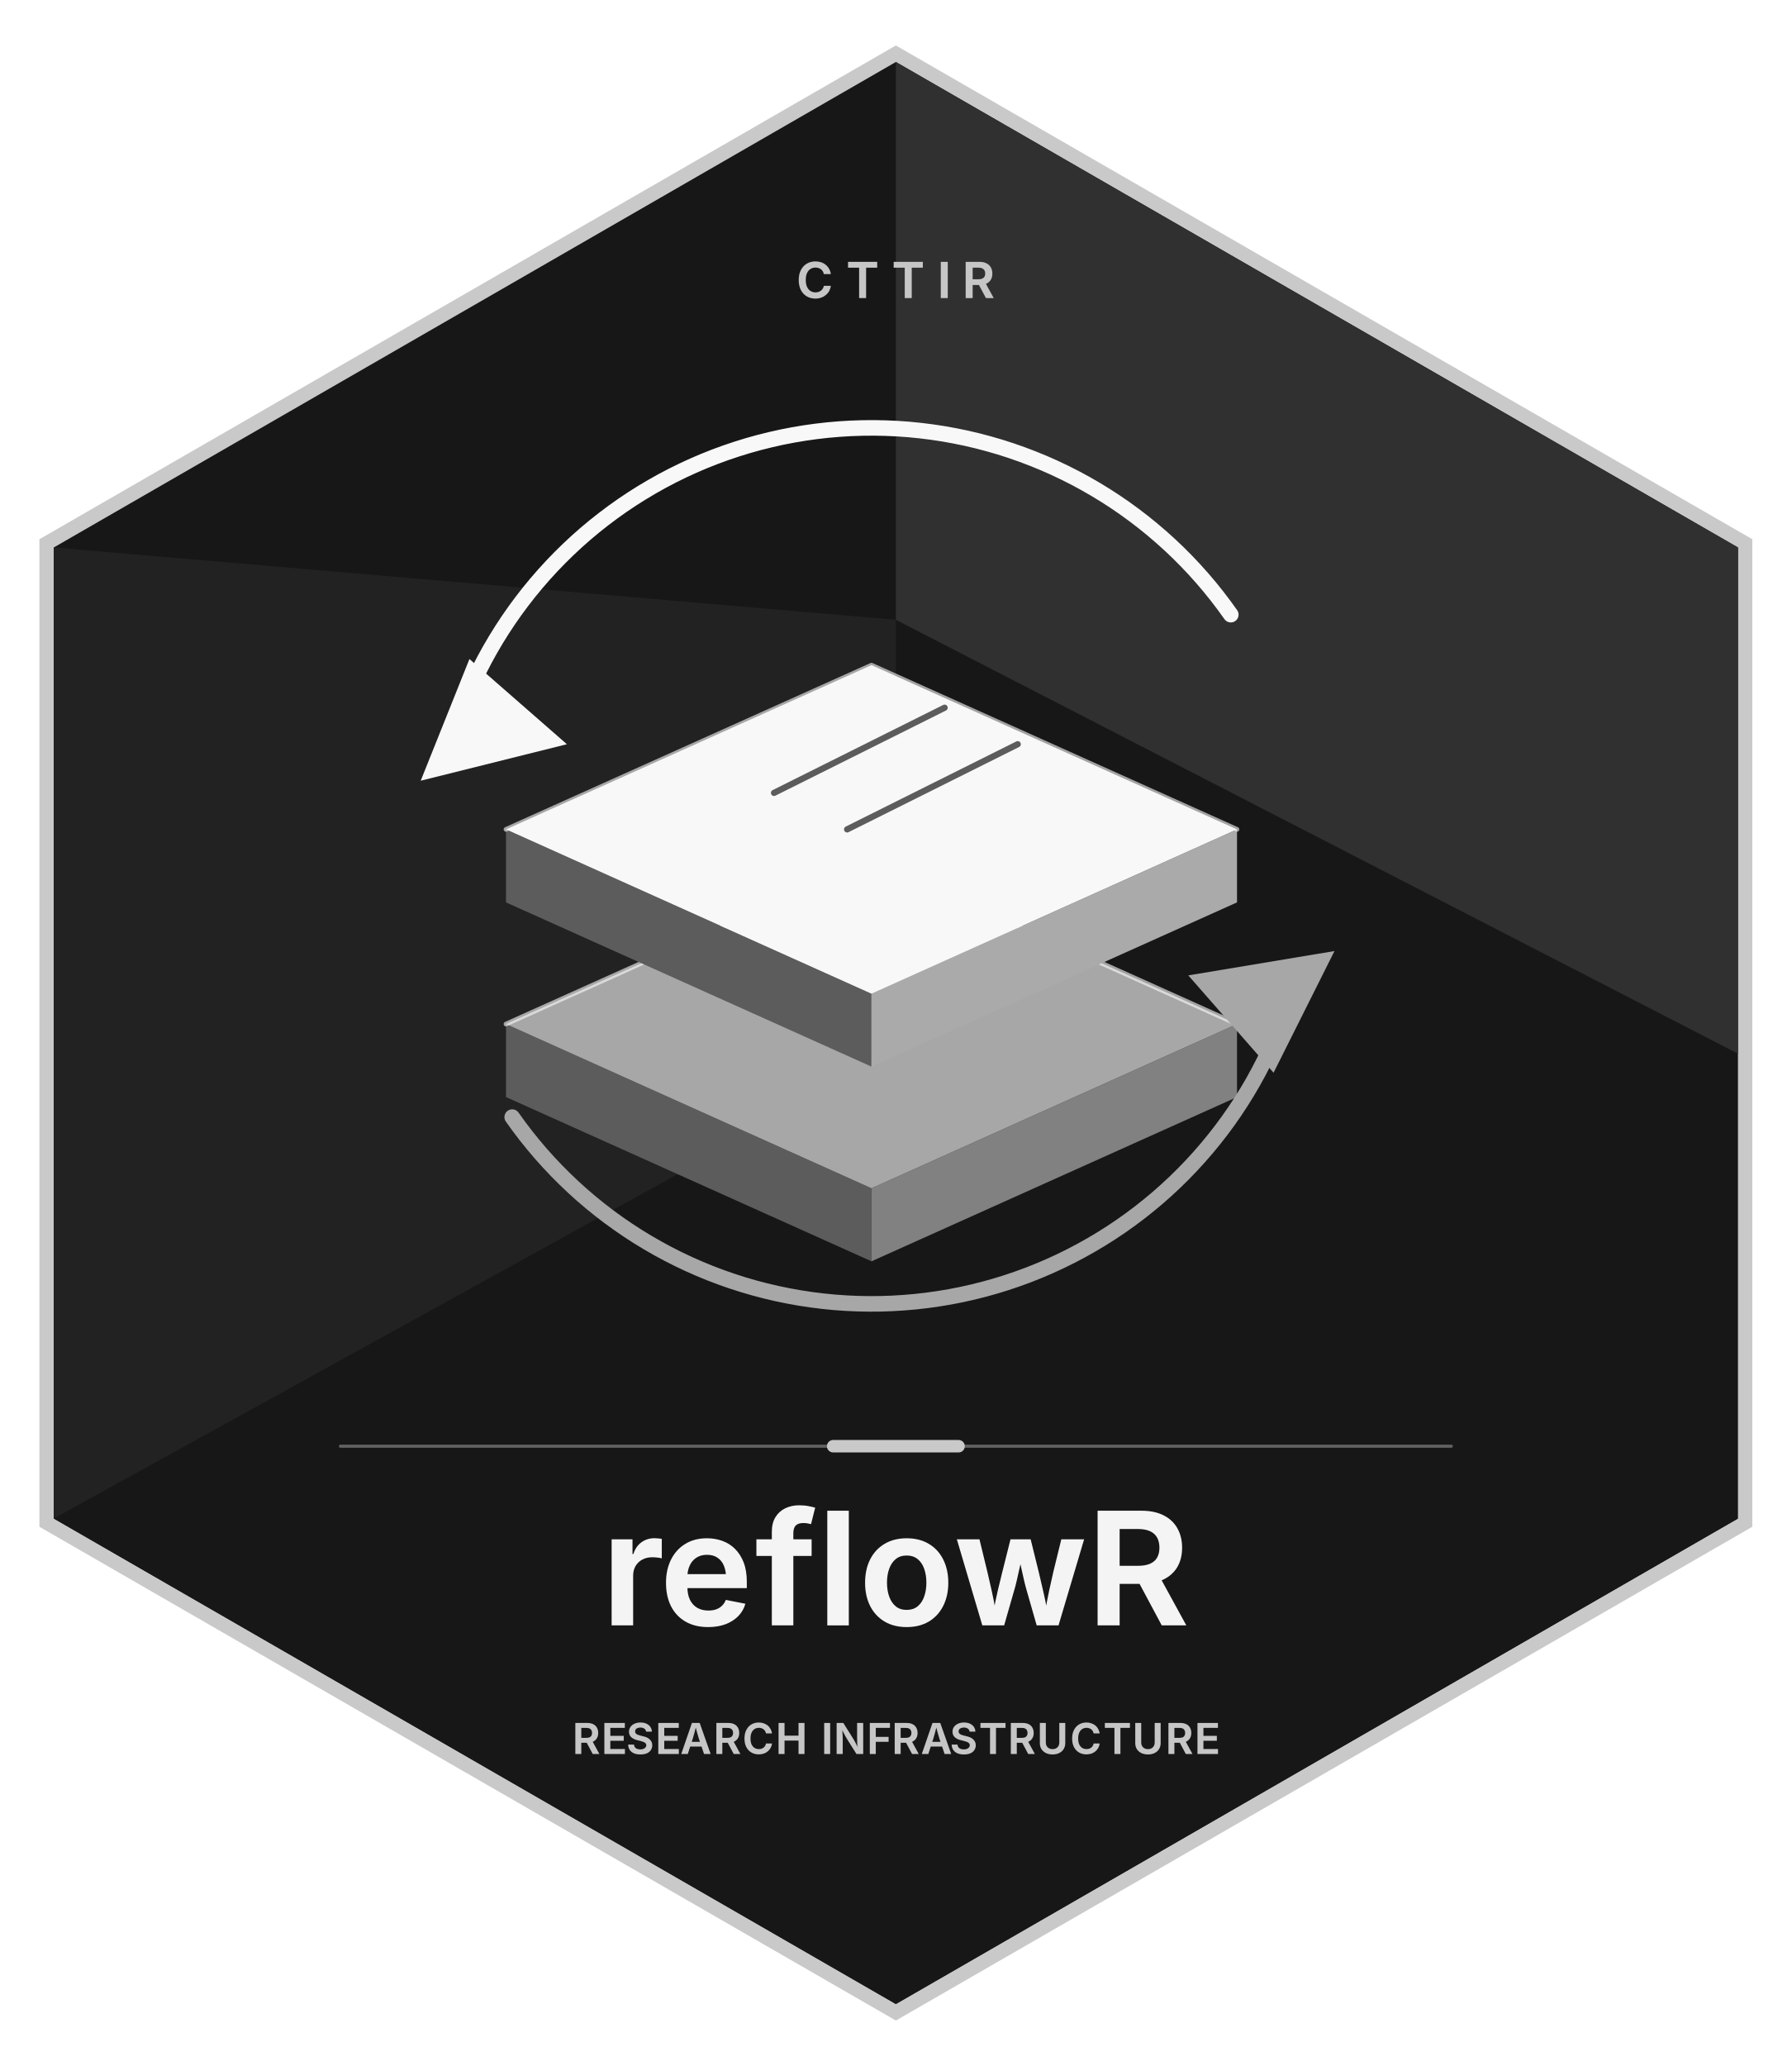
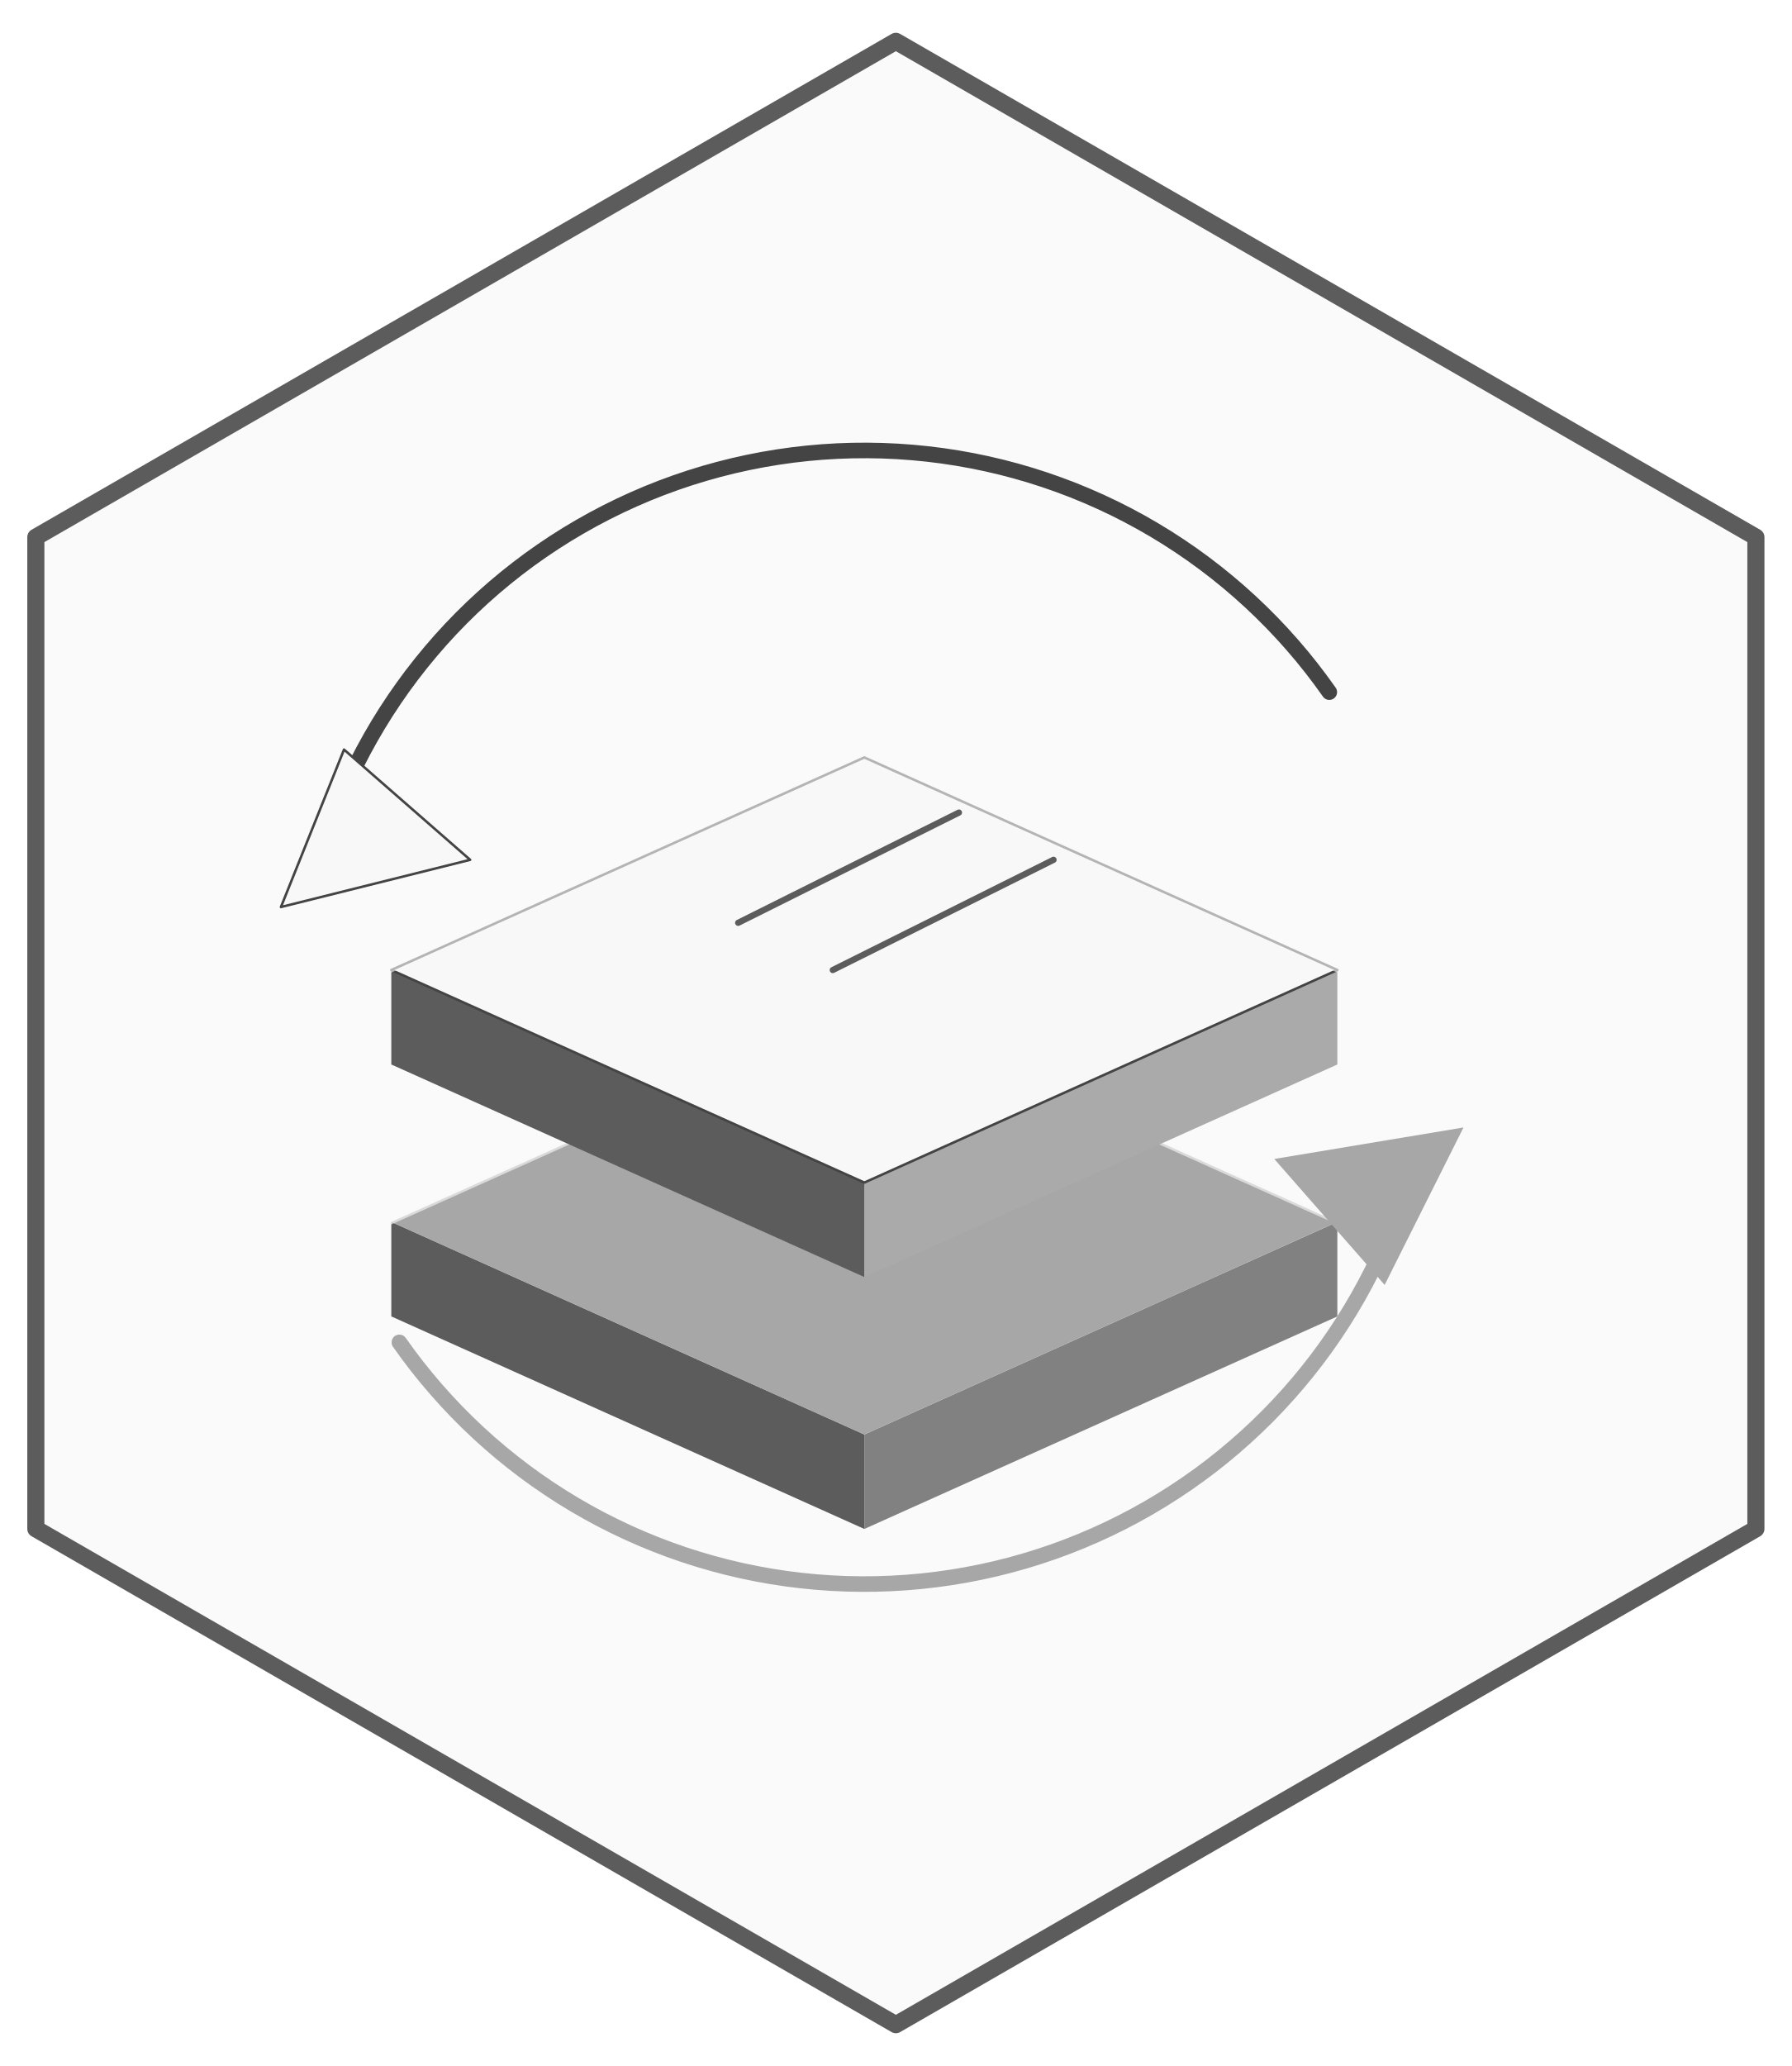
- <svg xmlns="http://www.w3.org/2000/svg" xmlns:xlink="http://www.w3.org/1999/xlink" width="432" height="498" viewBox="0 0 432 498">
-   <defs>
-     <g>
-       <g id="glyph-0-0">
-         <path d="M 4.594 0.125 C 3.832 0.125 3.145 -0.051 2.531 -0.406 C 1.926 -0.758 1.445 -1.27 1.094 -1.938 C 0.75 -2.613 0.578 -3.422 0.578 -4.359 C 0.578 -5.305 0.754 -6.113 1.109 -6.781 C 1.461 -7.445 1.941 -7.957 2.547 -8.312 C 3.148 -8.664 3.832 -8.844 4.594 -8.844 C 5.082 -8.844 5.535 -8.773 5.953 -8.641 C 6.379 -8.504 6.754 -8.301 7.078 -8.031 C 7.41 -7.77 7.68 -7.453 7.891 -7.078 C 8.109 -6.703 8.254 -6.27 8.328 -5.781 L 6.625 -5.781 C 6.582 -6.031 6.504 -6.25 6.391 -6.438 C 6.273 -6.633 6.129 -6.801 5.953 -6.938 C 5.773 -7.07 5.57 -7.176 5.344 -7.25 C 5.125 -7.32 4.891 -7.359 4.641 -7.359 C 4.172 -7.359 3.754 -7.238 3.391 -7 C 3.035 -6.77 2.758 -6.43 2.562 -5.984 C 2.375 -5.547 2.281 -5.004 2.281 -4.359 C 2.281 -3.711 2.379 -3.164 2.578 -2.719 C 2.773 -2.281 3.051 -1.945 3.406 -1.719 C 3.758 -1.488 4.164 -1.375 4.625 -1.375 C 4.883 -1.375 5.125 -1.41 5.344 -1.484 C 5.562 -1.555 5.758 -1.66 5.938 -1.797 C 6.113 -1.93 6.258 -2.094 6.375 -2.281 C 6.5 -2.477 6.586 -2.703 6.641 -2.953 L 8.328 -2.953 C 8.273 -2.535 8.148 -2.141 7.953 -1.766 C 7.766 -1.398 7.508 -1.078 7.188 -0.797 C 6.863 -0.516 6.484 -0.289 6.047 -0.125 C 5.617 0.039 5.133 0.125 4.594 0.125 Z M 4.594 0.125 " />
-       </g>
-       <g id="glyph-0-1">
- </g>
-       <g id="glyph-0-2">
-         <path d="M 0.469 -7.328 L 0.469 -8.734 L 7.5 -8.734 L 7.5 -7.328 L 4.828 -7.328 L 4.828 0 L 3.141 0 L 3.141 -7.328 Z M 0.469 -7.328 " />
-       </g>
-       <g id="glyph-0-3">
-         <path d="M 2.516 -8.734 L 2.516 0 L 0.828 0 L 0.828 -8.734 Z M 2.516 -8.734 " />
-       </g>
-       <g id="glyph-0-4">
-         <path d="M 0.828 0 L 0.828 -8.734 L 4.172 -8.734 C 4.836 -8.734 5.398 -8.613 5.859 -8.375 C 6.316 -8.145 6.664 -7.816 6.906 -7.391 C 7.145 -6.973 7.266 -6.477 7.266 -5.906 C 7.266 -5.344 7.145 -4.852 6.906 -4.438 C 6.664 -4.031 6.312 -3.711 5.844 -3.484 C 5.375 -3.266 4.805 -3.156 4.141 -3.156 L 1.812 -3.156 L 1.812 -4.531 L 3.891 -4.531 C 4.266 -4.531 4.57 -4.582 4.812 -4.688 C 5.062 -4.801 5.242 -4.957 5.359 -5.156 C 5.484 -5.363 5.547 -5.613 5.547 -5.906 C 5.547 -6.219 5.484 -6.477 5.359 -6.688 C 5.242 -6.895 5.062 -7.055 4.812 -7.172 C 4.57 -7.285 4.266 -7.344 3.891 -7.344 L 2.516 -7.344 L 2.516 0 Z M 5.719 0 L 3.594 -3.969 L 5.422 -3.969 L 7.594 0 Z M 5.719 0 " />
-       </g>
-       <g id="glyph-1-0">
-         <path d="M 2.469 0 L 2.469 -20.75 L 7.5 -20.75 L 7.5 -17.203 L 7.719 -17.203 C 8.102 -18.441 8.75 -19.383 9.656 -20.031 C 10.562 -20.688 11.602 -21.016 12.781 -21.016 C 13.07 -21.016 13.379 -21 13.703 -20.969 C 14.023 -20.945 14.312 -20.91 14.562 -20.859 L 14.562 -16.156 C 14.344 -16.227 14.004 -16.289 13.547 -16.344 C 13.086 -16.395 12.648 -16.422 12.234 -16.422 C 11.348 -16.422 10.555 -16.234 9.859 -15.859 C 9.172 -15.492 8.629 -14.973 8.234 -14.297 C 7.848 -13.629 7.656 -12.863 7.656 -12 L 7.656 0 Z M 2.469 0 " />
-       </g>
-       <g id="glyph-1-1">
-         <path d="M 11.75 0.406 C 9.645 0.406 7.832 -0.023 6.312 -0.891 C 4.789 -1.766 3.617 -3 2.797 -4.594 C 1.984 -6.195 1.578 -8.086 1.578 -10.266 C 1.578 -12.391 1.984 -14.258 2.797 -15.875 C 3.609 -17.488 4.75 -18.742 6.219 -19.641 C 7.695 -20.547 9.438 -21 11.438 -21 C 12.758 -21 14 -20.789 15.156 -20.375 C 16.312 -19.957 17.328 -19.316 18.203 -18.453 C 19.086 -17.586 19.785 -16.5 20.297 -15.188 C 20.805 -13.875 21.062 -12.312 21.062 -10.5 L 21.062 -8.984 L 3.859 -8.984 L 3.859 -12.359 L 18.5 -12.359 L 16.062 -11.406 C 16.062 -12.531 15.891 -13.516 15.547 -14.359 C 15.203 -15.203 14.688 -15.852 14 -16.312 C 13.32 -16.781 12.477 -17.016 11.469 -17.016 C 10.469 -17.016 9.609 -16.781 8.891 -16.312 C 8.18 -15.844 7.645 -15.203 7.281 -14.391 C 6.914 -13.586 6.734 -12.691 6.734 -11.703 L 6.734 -9.328 C 6.734 -8.078 6.941 -7.02 7.359 -6.156 C 7.785 -5.301 8.379 -4.656 9.141 -4.219 C 9.91 -3.789 10.801 -3.578 11.812 -3.578 C 12.488 -3.578 13.102 -3.672 13.656 -3.859 C 14.207 -4.055 14.68 -4.348 15.078 -4.734 C 15.473 -5.117 15.781 -5.586 16 -6.141 L 20.719 -5.219 C 20.406 -4.094 19.836 -3.102 19.016 -2.25 C 18.191 -1.406 17.164 -0.75 15.938 -0.281 C 14.719 0.176 13.32 0.406 11.75 0.406 Z M 11.75 0.406 " />
-       </g>
-       <g id="glyph-1-2">
-         <path d="M 13.688 -20.75 L 13.688 -16.734 L 0.375 -16.734 L 0.375 -20.75 Z M 4.094 0 L 4.094 -22.531 C 4.094 -23.957 4.383 -25.145 4.969 -26.094 C 5.551 -27.039 6.344 -27.754 7.344 -28.234 C 8.344 -28.711 9.457 -28.953 10.688 -28.953 C 11.551 -28.953 12.328 -28.879 13.016 -28.734 C 13.703 -28.598 14.211 -28.477 14.547 -28.375 L 13.547 -24.406 C 13.328 -24.469 13.062 -24.523 12.75 -24.578 C 12.438 -24.641 12.086 -24.672 11.703 -24.672 C 10.828 -24.672 10.203 -24.461 9.828 -24.047 C 9.461 -23.629 9.281 -23.035 9.281 -22.266 L 9.281 0 Z M 4.094 0 " />
-       </g>
-       <g id="glyph-1-3">
-         <path d="M 7.656 -27.641 L 7.656 0 L 2.469 0 L 2.469 -27.641 Z M 7.656 -27.641 " />
-       </g>
-       <g id="glyph-1-4">
-         <path d="M 11.609 0.406 C 9.555 0.406 7.781 -0.035 6.281 -0.922 C 4.781 -1.816 3.617 -3.066 2.797 -4.672 C 1.984 -6.285 1.578 -8.156 1.578 -10.281 C 1.578 -12.414 1.984 -14.289 2.797 -15.906 C 3.617 -17.52 4.781 -18.77 6.281 -19.656 C 7.781 -20.551 9.555 -21 11.609 -21 C 13.672 -21 15.445 -20.551 16.938 -19.656 C 18.438 -18.77 19.594 -17.52 20.406 -15.906 C 21.227 -14.289 21.641 -12.414 21.641 -10.281 C 21.641 -8.156 21.227 -6.285 20.406 -4.672 C 19.594 -3.066 18.438 -1.816 16.938 -0.922 C 15.445 -0.035 13.672 0.406 11.609 0.406 Z M 11.609 -3.734 C 12.66 -3.734 13.539 -4.02 14.25 -4.594 C 14.957 -5.176 15.484 -5.961 15.828 -6.953 C 16.18 -7.941 16.359 -9.055 16.359 -10.297 C 16.359 -11.535 16.18 -12.648 15.828 -13.641 C 15.484 -14.629 14.957 -15.41 14.25 -15.984 C 13.539 -16.555 12.66 -16.844 11.609 -16.844 C 10.547 -16.844 9.664 -16.555 8.969 -15.984 C 8.27 -15.41 7.742 -14.629 7.391 -13.641 C 7.035 -12.66 6.859 -11.547 6.859 -10.297 C 6.859 -9.055 7.035 -7.941 7.391 -6.953 C 7.742 -5.961 8.27 -5.176 8.969 -4.594 C 9.664 -4.02 10.547 -3.734 11.609 -3.734 Z M 11.609 -3.734 " />
-       </g>
-       <g id="glyph-1-5">
-         <path d="M 6.844 0 L 0.703 -20.75 L 6.156 -20.75 L 8.078 -12.844 C 8.391 -11.488 8.727 -10.008 9.094 -8.406 C 9.469 -6.801 9.805 -5.02 10.109 -3.062 L 9.5 -3.062 C 9.82 -4.977 10.176 -6.738 10.562 -8.344 C 10.945 -9.957 11.312 -11.457 11.656 -12.844 L 13.641 -20.75 L 18.5 -20.75 L 20.453 -12.844 C 20.773 -11.469 21.125 -9.977 21.5 -8.375 C 21.883 -6.77 22.242 -5 22.578 -3.062 L 21.953 -3.062 C 22.273 -4.988 22.609 -6.754 22.953 -8.359 C 23.297 -9.961 23.629 -11.457 23.953 -12.844 L 25.891 -20.75 L 31.391 -20.75 L 25.219 0 L 19.953 0 L 17.594 -8.234 C 17.352 -9.055 17.117 -9.953 16.891 -10.922 C 16.66 -11.898 16.438 -12.895 16.219 -13.906 C 16.008 -14.926 15.789 -15.891 15.562 -16.797 L 16.516 -16.797 C 16.297 -15.891 16.07 -14.926 15.844 -13.906 C 15.625 -12.895 15.398 -11.895 15.172 -10.906 C 14.953 -9.926 14.719 -9.035 14.469 -8.234 L 12.109 0 Z M 6.844 0 " />
-       </g>
-       <g id="glyph-1-6">
-         <path d="M 2.641 0 L 2.641 -27.641 L 13.219 -27.641 C 15.312 -27.641 17.086 -27.27 18.547 -26.531 C 20.016 -25.789 21.125 -24.75 21.875 -23.406 C 22.633 -22.07 23.016 -20.508 23.016 -18.719 C 23.016 -16.926 22.629 -15.375 21.859 -14.062 C 21.086 -12.758 19.969 -11.754 18.5 -11.047 C 17.031 -10.348 15.227 -10 13.094 -10 L 5.75 -10 L 5.75 -14.359 L 12.328 -14.359 C 13.523 -14.359 14.508 -14.523 15.281 -14.859 C 16.051 -15.191 16.617 -15.68 16.984 -16.328 C 17.359 -16.984 17.547 -17.781 17.547 -18.719 C 17.547 -19.688 17.359 -20.504 16.984 -21.172 C 16.617 -21.836 16.051 -22.348 15.281 -22.703 C 14.508 -23.055 13.516 -23.234 12.297 -23.234 L 7.953 -23.234 L 7.953 0 Z M 18.109 0 L 11.391 -12.562 L 17.156 -12.562 L 24.031 0 Z M 18.109 0 " />
-       </g>
-       <g id="glyph-2-0">
-         <path d="M 0.719 0 L 0.719 -7.484 L 3.578 -7.484 C 4.148 -7.484 4.633 -7.383 5.031 -7.188 C 5.426 -6.988 5.723 -6.707 5.922 -6.344 C 6.129 -5.977 6.234 -5.555 6.234 -5.078 C 6.234 -4.586 6.129 -4.164 5.922 -3.812 C 5.711 -3.457 5.41 -3.18 5.016 -2.984 C 4.617 -2.797 4.129 -2.703 3.547 -2.703 L 1.562 -2.703 L 1.562 -3.891 L 3.344 -3.891 C 3.664 -3.891 3.93 -3.93 4.141 -4.016 C 4.348 -4.109 4.5 -4.242 4.594 -4.422 C 4.695 -4.598 4.75 -4.816 4.75 -5.078 C 4.75 -5.336 4.695 -5.555 4.594 -5.734 C 4.5 -5.922 4.348 -6.062 4.141 -6.156 C 3.93 -6.25 3.66 -6.297 3.328 -6.297 L 2.156 -6.297 L 2.156 0 Z M 4.906 0 L 3.094 -3.406 L 4.656 -3.406 L 6.516 0 Z M 4.906 0 " />
-       </g>
-       <g id="glyph-2-1">
-         <path d="M 0.719 0 L 0.719 -7.484 L 5.656 -7.484 L 5.656 -6.297 L 2.156 -6.297 L 2.156 -4.375 L 5.391 -4.375 L 5.391 -3.188 L 2.156 -3.188 L 2.156 -1.203 L 5.672 -1.203 L 5.672 0 Z M 0.719 0 " />
-       </g>
-       <g id="glyph-2-2">
-         <path d="M 3.406 0.109 C 2.812 0.109 2.297 0.02 1.859 -0.156 C 1.43 -0.344 1.094 -0.613 0.844 -0.969 C 0.602 -1.32 0.473 -1.754 0.453 -2.266 L 1.859 -2.266 C 1.879 -2.004 1.957 -1.785 2.094 -1.609 C 2.227 -1.441 2.406 -1.316 2.625 -1.234 C 2.852 -1.148 3.109 -1.109 3.391 -1.109 C 3.672 -1.109 3.914 -1.148 4.125 -1.234 C 4.344 -1.316 4.516 -1.438 4.641 -1.594 C 4.766 -1.75 4.828 -1.926 4.828 -2.125 C 4.828 -2.312 4.77 -2.461 4.656 -2.578 C 4.551 -2.703 4.398 -2.805 4.203 -2.891 C 4.004 -2.973 3.77 -3.051 3.5 -3.125 L 2.672 -3.328 C 2.035 -3.484 1.539 -3.727 1.188 -4.062 C 0.832 -4.395 0.656 -4.828 0.656 -5.359 C 0.656 -5.805 0.773 -6.195 1.016 -6.531 C 1.254 -6.863 1.582 -7.125 2 -7.312 C 2.426 -7.5 2.906 -7.594 3.438 -7.594 C 3.977 -7.594 4.453 -7.5 4.859 -7.312 C 5.266 -7.125 5.582 -6.863 5.812 -6.531 C 6.039 -6.195 6.16 -5.816 6.172 -5.391 L 4.781 -5.391 C 4.738 -5.703 4.598 -5.941 4.359 -6.109 C 4.117 -6.285 3.801 -6.375 3.406 -6.375 C 3.145 -6.375 2.914 -6.332 2.719 -6.25 C 2.52 -6.176 2.367 -6.066 2.266 -5.922 C 2.172 -5.785 2.125 -5.629 2.125 -5.453 C 2.125 -5.254 2.18 -5.086 2.297 -4.953 C 2.422 -4.828 2.578 -4.723 2.766 -4.641 C 2.953 -4.566 3.148 -4.504 3.359 -4.453 L 4.047 -4.281 C 4.336 -4.219 4.617 -4.129 4.891 -4.016 C 5.16 -3.898 5.395 -3.754 5.594 -3.578 C 5.801 -3.398 5.961 -3.191 6.078 -2.953 C 6.203 -2.711 6.266 -2.43 6.266 -2.109 C 6.266 -1.672 6.148 -1.281 5.922 -0.938 C 5.703 -0.602 5.379 -0.344 4.953 -0.156 C 4.523 0.02 4.008 0.109 3.406 0.109 Z M 3.406 0.109 " />
-       </g>
-       <g id="glyph-2-3">
-         <path d="M 0.25 0 L 2.828 -7.484 L 4.703 -7.484 L 7.344 0 L 5.75 0 L 4.484 -3.75 C 4.348 -4.188 4.207 -4.672 4.062 -5.203 C 3.914 -5.734 3.758 -6.32 3.594 -6.969 L 3.906 -6.969 C 3.738 -6.32 3.586 -5.727 3.453 -5.188 C 3.316 -4.656 3.18 -4.176 3.047 -3.75 L 1.828 0 Z M 1.812 -1.797 L 1.812 -2.938 L 5.781 -2.938 L 5.781 -1.797 Z M 1.812 -1.797 " />
-       </g>
-       <g id="glyph-2-4">
-         <path d="M 3.953 0.094 C 3.285 0.094 2.691 -0.055 2.172 -0.359 C 1.648 -0.66 1.238 -1.098 0.938 -1.672 C 0.645 -2.242 0.5 -2.93 0.5 -3.734 C 0.5 -4.547 0.648 -5.238 0.953 -5.812 C 1.254 -6.395 1.664 -6.836 2.188 -7.141 C 2.707 -7.441 3.297 -7.594 3.953 -7.594 C 4.367 -7.594 4.754 -7.531 5.109 -7.406 C 5.473 -7.289 5.797 -7.117 6.078 -6.891 C 6.359 -6.672 6.586 -6.395 6.766 -6.062 C 6.953 -5.738 7.078 -5.375 7.141 -4.969 L 5.688 -4.969 C 5.645 -5.176 5.57 -5.363 5.469 -5.531 C 5.375 -5.695 5.25 -5.836 5.094 -5.953 C 4.945 -6.066 4.773 -6.156 4.578 -6.219 C 4.391 -6.281 4.191 -6.312 3.984 -6.312 C 3.578 -6.312 3.219 -6.207 2.906 -6 C 2.602 -5.801 2.367 -5.508 2.203 -5.125 C 2.035 -4.75 1.953 -4.285 1.953 -3.734 C 1.953 -3.18 2.035 -2.711 2.203 -2.328 C 2.379 -1.953 2.617 -1.664 2.922 -1.469 C 3.223 -1.281 3.57 -1.188 3.969 -1.188 C 4.188 -1.188 4.391 -1.211 4.578 -1.266 C 4.766 -1.328 4.938 -1.414 5.094 -1.531 C 5.25 -1.645 5.375 -1.785 5.469 -1.953 C 5.57 -2.117 5.645 -2.312 5.688 -2.531 L 7.141 -2.531 C 7.098 -2.176 6.992 -1.836 6.828 -1.516 C 6.66 -1.203 6.438 -0.922 6.156 -0.672 C 5.883 -0.43 5.562 -0.242 5.188 -0.109 C 4.82 0.023 4.41 0.094 3.953 0.094 Z M 3.953 0.094 " />
-       </g>
-       <g id="glyph-2-5">
-         <path d="M 0.719 0 L 0.719 -7.484 L 2.156 -7.484 L 2.156 -4.422 L 5.531 -4.422 L 5.531 -7.484 L 6.969 -7.484 L 6.969 0 L 5.531 0 L 5.531 -3.234 L 2.156 -3.234 L 2.156 0 Z M 0.719 0 " />
-       </g>
-       <g id="glyph-2-6">
- </g>
-       <g id="glyph-2-7">
-         <path d="M 2.156 -7.484 L 2.156 0 L 0.719 0 L 0.719 -7.484 Z M 2.156 -7.484 " />
-       </g>
-       <g id="glyph-2-8">
-         <path d="M 0.719 0 L 0.719 -7.484 L 2.328 -7.484 L 4.812 -3.531 C 4.926 -3.352 5.039 -3.148 5.156 -2.922 C 5.281 -2.703 5.406 -2.457 5.531 -2.188 C 5.664 -1.914 5.797 -1.609 5.922 -1.266 L 5.781 -1.266 C 5.75 -1.547 5.723 -1.836 5.703 -2.141 C 5.691 -2.453 5.68 -2.742 5.672 -3.016 C 5.66 -3.297 5.656 -3.535 5.656 -3.734 L 5.656 -7.484 L 7.125 -7.484 L 7.125 0 L 5.5 0 L 3.25 -3.578 C 3.102 -3.828 2.961 -4.066 2.828 -4.297 C 2.691 -4.535 2.551 -4.801 2.406 -5.094 C 2.258 -5.395 2.082 -5.75 1.875 -6.156 L 2.062 -6.156 C 2.082 -5.789 2.102 -5.441 2.125 -5.109 C 2.145 -4.785 2.16 -4.488 2.172 -4.219 C 2.18 -3.957 2.188 -3.742 2.188 -3.578 L 2.188 0 Z M 0.719 0 " />
-       </g>
-       <g id="glyph-2-9">
-         <path d="M 0.719 0 L 0.719 -7.484 L 5.578 -7.484 L 5.578 -6.297 L 2.156 -6.297 L 2.156 -4.125 L 5.25 -4.125 L 5.25 -2.938 L 2.156 -2.938 L 2.156 0 Z M 0.719 0 " />
-       </g>
-       <g id="glyph-2-10">
-         <path d="M 0.391 -6.297 L 0.391 -7.484 L 6.438 -7.484 L 6.438 -6.297 L 4.141 -6.297 L 4.141 0 L 2.703 0 L 2.703 -6.297 Z M 0.391 -6.297 " />
-       </g>
-       <g id="glyph-2-11">
-         <path d="M 3.781 0.109 C 3.164 0.109 2.629 -0.004 2.172 -0.234 C 1.711 -0.461 1.352 -0.781 1.094 -1.188 C 0.844 -1.602 0.719 -2.078 0.719 -2.609 L 0.719 -7.484 L 2.156 -7.484 L 2.156 -2.734 C 2.156 -2.43 2.223 -2.16 2.359 -1.922 C 2.492 -1.691 2.68 -1.508 2.922 -1.375 C 3.16 -1.238 3.445 -1.172 3.781 -1.172 C 4.113 -1.172 4.398 -1.238 4.641 -1.375 C 4.879 -1.508 5.066 -1.691 5.203 -1.922 C 5.336 -2.16 5.406 -2.43 5.406 -2.734 L 5.406 -7.484 L 6.844 -7.484 L 6.844 -2.609 C 6.844 -2.078 6.711 -1.602 6.453 -1.188 C 6.203 -0.781 5.848 -0.461 5.391 -0.234 C 4.93 -0.004 4.395 0.109 3.781 0.109 Z M 3.781 0.109 " />
-       </g>
-     </g>
-   </defs>
-   <path fill-rule="nonzero" fill="rgb(100%, 100%, 100%)" fill-opacity="1" d="M 216 4.98 L 427.68 126.988 L 427.68 371.012 L 216 493.02 L 4.32 371.012 L 4.32 126.988 Z M 216 4.98 " />
-   <path fill-rule="nonzero" fill="rgb(78.824%, 78.824%, 78.824%)" fill-opacity="1" d="M 216 10.957 L 422.496 129.977 L 422.496 368.023 L 216 487.043 L 9.504 368.023 L 9.504 129.977 Z M 216 10.957 " />
-   <path fill-rule="nonzero" fill="rgb(9.02%, 9.02%, 9.02%)" fill-opacity="1" d="M 216 14.941 L 419.039 131.969 L 419.039 366.031 L 216 483.059 L 12.961 366.031 L 12.961 131.969 Z M 216 14.941 " />
-   <path fill-rule="nonzero" fill="rgb(18.824%, 18.824%, 18.824%)" fill-opacity="1" d="M 216 14.941 L 419.039 131.969 L 419.039 253.98 L 216 149.398 Z M 216 14.941 " />
-   <path fill-rule="nonzero" fill="rgb(13.333%, 13.333%, 13.333%)" fill-opacity="1" d="M 12.961 366.031 L 216 253.98 L 216 149.398 L 12.961 131.969 Z M 12.961 366.031 " />
-   <path fill-rule="nonzero" fill="rgb(9.02%, 9.02%, 9.02%)" fill-opacity="1" d="M 12.961 366.031 L 216 308.762 L 419.039 366.031 L 216 483.059 Z M 12.961 366.031 " />
-   <g fill="rgb(77.647%, 77.647%, 77.647%)" fill-opacity="1">
-     <use xlink:href="#glyph-0-0" x="192" y="71.852" />
-     <use xlink:href="#glyph-0-1" x="201" y="71.852" />
-     <use xlink:href="#glyph-0-2" x="204" y="71.852" />
-     <use xlink:href="#glyph-0-1" x="212" y="71.852" />
-     <use xlink:href="#glyph-0-2" x="215" y="71.852" />
-     <use xlink:href="#glyph-0-1" x="223" y="71.852" />
-     <use xlink:href="#glyph-0-3" x="226" y="71.852" />
-     <use xlink:href="#glyph-0-1" x="229" y="71.852" />
-     <use xlink:href="#glyph-0-4" x="232" y="71.852" />
-   </g>
-   <path fill="none" stroke-width="0.75" stroke-linecap="round" stroke-linejoin="round" stroke="rgb(78.824%, 78.824%, 78.824%)" stroke-opacity="0.42" stroke-miterlimit="10" d="M 82.078 348.602 L 349.922 348.602 " />
-   <path fill="none" stroke-width="3" stroke-linecap="round" stroke-linejoin="round" stroke="rgb(78.824%, 78.824%, 78.824%)" stroke-opacity="1" stroke-miterlimit="10" d="M 200.879 348.602 L 231.121 348.602 " />
-   <g fill="rgb(95.686%, 95.686%, 95.686%)" fill-opacity="1">
-     <use xlink:href="#glyph-1-0" x="145" y="391.793" />
-     <use xlink:href="#glyph-1-1" x="159" y="391.793" />
-     <use xlink:href="#glyph-1-2" x="182" y="391.793" />
-     <use xlink:href="#glyph-1-3" x="197" y="391.793" />
-     <use xlink:href="#glyph-1-4" x="207" y="391.793" />
-     <use xlink:href="#glyph-1-5" x="230" y="391.793" />
-     <use xlink:href="#glyph-1-6" x="262" y="391.793" />
-   </g>
-   <g fill="rgb(77.647%, 77.647%, 77.647%)" fill-opacity="1">
-     <use xlink:href="#glyph-2-0" x="138" y="422.794" />
-     <use xlink:href="#glyph-2-1" x="145" y="422.794" />
-     <use xlink:href="#glyph-2-2" x="151" y="422.794" />
-     <use xlink:href="#glyph-2-1" x="158" y="422.794" />
-     <use xlink:href="#glyph-2-3" x="164" y="422.794" />
-     <use xlink:href="#glyph-2-0" x="172" y="422.794" />
-     <use xlink:href="#glyph-2-4" x="179" y="422.794" />
-     <use xlink:href="#glyph-2-5" x="187" y="422.794" />
-     <use xlink:href="#glyph-2-6" x="195" y="422.794" />
-     <use xlink:href="#glyph-2-7" x="198" y="422.794" />
-     <use xlink:href="#glyph-2-8" x="201" y="422.794" />
-     <use xlink:href="#glyph-2-9" x="209" y="422.794" />
-     <use xlink:href="#glyph-2-0" x="215" y="422.794" />
-     <use xlink:href="#glyph-2-3" x="222" y="422.794" />
-     <use xlink:href="#glyph-2-2" x="229" y="422.794" />
-     <use xlink:href="#glyph-2-10" x="236" y="422.794" />
-     <use xlink:href="#glyph-2-0" x="243" y="422.794" />
-     <use xlink:href="#glyph-2-11" x="250" y="422.794" />
-     <use xlink:href="#glyph-2-4" x="258" y="422.794" />
-     <use xlink:href="#glyph-2-10" x="266" y="422.794" />
-     <use xlink:href="#glyph-2-11" x="273" y="422.794" />
-     <use xlink:href="#glyph-2-0" x="281" y="422.794" />
-     <use xlink:href="#glyph-2-1" x="288" y="422.794" />
-   </g>
-   <path fill-rule="nonzero" fill="rgb(36.078%, 36.078%, 36.078%)" fill-opacity="1" d="M 121.996 246.844 L 210.125 286.434 L 210.125 304.031 L 121.996 264.438 Z M 121.996 246.844 " />
-   <path fill-rule="nonzero" fill="rgb(50.588%, 50.588%, 50.588%)" fill-opacity="1" d="M 210.125 286.434 L 298.254 246.844 L 298.254 264.438 L 210.125 304.031 Z M 210.125 286.434 " />
-   <path fill-rule="nonzero" fill="rgb(65.49%, 65.49%, 65.49%)" fill-opacity="1" d="M 121.996 246.844 L 210.125 207.25 L 298.254 246.844 L 210.125 286.434 Z M 121.996 246.844 " />
-   <path fill="none" stroke-width="1.125" stroke-linecap="round" stroke-linejoin="round" stroke="rgb(97.255%, 97.255%, 97.255%)" stroke-opacity="0.62" stroke-miterlimit="10" d="M 121.996 246.844 L 210.125 207.25 L 298.254 246.844 " />
-   <path fill-rule="nonzero" fill="rgb(36.078%, 36.078%, 36.078%)" fill-opacity="1" d="M 121.996 199.918 L 210.125 239.512 L 210.125 257.105 L 121.996 217.516 Z M 121.996 199.918 " />
-   <path fill-rule="nonzero" fill="rgb(66.667%, 66.667%, 66.667%)" fill-opacity="1" d="M 210.125 239.512 L 298.254 199.918 L 298.254 217.516 L 210.125 257.105 Z M 210.125 239.512 " />
-   <path fill-rule="nonzero" fill="rgb(97.255%, 97.255%, 97.255%)" fill-opacity="1" d="M 121.996 199.918 L 210.125 160.328 L 298.254 199.918 L 210.125 239.512 Z M 121.996 199.918 " />
-   <path fill="none" stroke-width="1.125" stroke-linecap="round" stroke-linejoin="round" stroke="rgb(97.255%, 97.255%, 97.255%)" stroke-opacity="0.62" stroke-miterlimit="10" d="M 121.996 199.918 L 210.125 160.328 L 298.254 199.918 " />
-   <path fill="none" stroke-width="3.75" stroke-linecap="round" stroke-linejoin="round" stroke="rgb(97.255%, 97.255%, 97.255%)" stroke-opacity="1" stroke-miterlimit="10" d="M 296.754 148.16 L 295.113 145.891 L 293.418 143.664 L 291.66 141.48 L 289.848 139.348 L 287.977 137.262 L 286.051 135.227 L 284.074 133.242 L 282.043 131.312 L 279.961 129.438 L 277.832 127.617 L 275.656 125.852 L 273.434 124.148 L 271.164 122.5 L 268.855 120.918 L 266.504 119.395 L 264.109 117.934 L 261.68 116.535 L 259.215 115.203 L 256.715 113.938 L 254.184 112.738 L 251.617 111.605 L 249.023 110.543 L 246.406 109.547 L 243.758 108.621 L 241.09 107.766 L 238.398 106.984 L 235.688 106.27 L 232.957 105.629 L 230.211 105.062 L 227.453 104.566 L 224.68 104.145 L 221.898 103.797 L 219.109 103.52 L 216.312 103.32 L 213.512 103.195 L 210.707 103.141 L 207.906 103.164 L 205.102 103.258 L 202.305 103.43 L 199.512 103.672 L 196.727 103.992 L 193.949 104.383 L 191.188 104.848 L 188.434 105.383 L 185.699 105.996 L 182.98 106.676 L 180.281 107.43 L 177.602 108.258 L 174.945 109.152 L 172.312 110.117 L 169.707 111.152 L 167.133 112.258 L 164.586 113.43 L 162.07 114.668 L 159.59 115.973 L 157.148 117.344 L 154.738 118.777 L 152.371 120.273 L 150.043 121.832 L 147.758 123.453 L 145.516 125.137 L 143.316 126.875 L 141.168 128.672 L 139.066 130.523 L 137.016 132.434 L 135.016 134.395 L 133.07 136.406 L 131.176 138.473 L 129.34 140.586 L 127.559 142.746 L 125.836 144.957 L 124.172 147.207 L 122.57 149.504 L 121.027 151.844 L 119.547 154.223 L 118.133 156.637 L 116.781 159.09 L 115.496 161.578 L 114.281 164.098 " />
-   <path fill="none" stroke-width="3.75" stroke-linecap="round" stroke-linejoin="round" stroke="rgb(65.49%, 65.49%, 65.49%)" stroke-opacity="1" stroke-miterlimit="10" d="M 123.496 269.273 L 125.137 271.547 L 126.832 273.773 L 128.59 275.953 L 130.402 278.09 L 132.273 280.172 L 134.199 282.207 L 136.176 284.191 L 138.207 286.121 L 140.285 288 L 142.418 289.82 L 144.594 291.582 L 146.816 293.289 L 149.086 294.934 L 151.395 296.52 L 153.746 298.043 L 156.141 299.5 L 158.57 300.898 L 161.035 302.23 L 163.535 303.496 L 166.066 304.695 L 168.633 305.828 L 171.227 306.895 L 173.844 307.887 L 176.492 308.812 L 179.16 309.668 L 181.852 310.453 L 184.562 311.164 L 187.293 311.805 L 190.039 312.371 L 192.797 312.867 L 195.57 313.289 L 198.352 313.637 L 201.141 313.914 L 203.938 314.113 L 206.738 314.242 L 209.539 314.293 L 212.344 314.273 L 215.145 314.176 L 217.945 314.004 L 220.738 313.762 L 223.523 313.445 L 226.301 313.051 L 229.062 312.59 L 231.816 312.051 L 234.551 311.441 L 237.27 310.758 L 239.969 310.004 L 242.648 309.18 L 245.305 308.281 L 247.938 307.316 L 250.539 306.281 L 253.117 305.176 L 255.664 304.004 L 258.176 302.766 L 260.656 301.461 L 263.102 300.09 L 265.512 298.656 L 267.879 297.16 L 270.207 295.602 L 272.492 293.98 L 274.734 292.301 L 276.93 290.559 L 279.082 288.766 L 281.184 286.91 L 283.234 285.004 L 285.234 283.043 L 287.18 281.027 L 289.074 278.961 L 290.91 276.848 L 292.691 274.688 L 294.414 272.48 L 296.078 270.227 L 297.68 267.93 L 299.223 265.59 L 300.699 263.215 L 302.117 260.797 L 303.465 258.344 L 304.75 255.855 L 305.969 253.336 " />
-   <path fill-rule="nonzero" fill="rgb(97.255%, 97.255%, 97.255%)" fill-opacity="1" d="M 113.184 158.859 L 101.434 188.188 L 136.684 179.391 Z M 113.184 158.859 " />
-   <path fill-rule="nonzero" fill="rgb(65.49%, 65.49%, 65.49%)" fill-opacity="1" d="M 307.066 258.574 L 321.754 229.246 L 286.504 235.113 Z M 307.066 258.574 " />
-   <path fill="none" stroke-width="1.5" stroke-linecap="round" stroke-linejoin="round" stroke="rgb(36.078%, 36.078%, 36.078%)" stroke-opacity="1" stroke-miterlimit="10" d="M 186.625 191.121 L 227.75 170.594 " />
-   <path fill="none" stroke-width="1.5" stroke-linecap="round" stroke-linejoin="round" stroke="rgb(36.078%, 36.078%, 36.078%)" stroke-opacity="1" stroke-miterlimit="10" d="M 204.25 199.918 L 245.375 179.391 " />
+ <svg xmlns="http://www.w3.org/2000/svg" width="432pt" height="498pt" viewBox="0 0 432 498">
+   <path fill-rule="nonzero" fill="rgb(98.039%, 98.039%, 98.039%)" fill-opacity="1" stroke-width="4.125" stroke-linecap="round" stroke-linejoin="round" stroke="rgb(36.078%, 36.078%, 36.078%)" stroke-opacity="1" stroke-miterlimit="10" d="M 216 9.961 L 423.359 129.48 L 423.359 368.52 L 216 488.039 L 8.641 368.52 L 8.641 129.48 Z M 216 9.961 " />
+   <path fill-rule="nonzero" fill="rgb(36.078%, 36.078%, 36.078%)" fill-opacity="1" d="M 94.348 294.543 L 208.398 345.781 L 208.398 368.551 L 94.348 317.316 Z M 94.348 294.543 " />
+   <path fill-rule="nonzero" fill="rgb(50.588%, 50.588%, 50.588%)" fill-opacity="1" d="M 208.398 345.781 L 322.445 294.543 L 322.445 317.316 L 208.398 368.551 Z M 208.398 345.781 " />
+   <path fill-rule="nonzero" fill="rgb(65.49%, 65.49%, 65.49%)" fill-opacity="1" d="M 94.348 294.543 L 208.398 243.309 L 322.445 294.543 L 208.398 345.781 Z M 94.348 294.543 " />
+   <path fill="none" stroke-width="1.125" stroke-linecap="round" stroke-linejoin="round" stroke="rgb(97.255%, 97.255%, 97.255%)" stroke-opacity="0.62" stroke-miterlimit="10" d="M 94.348 294.543 L 208.398 243.309 L 322.445 294.543 " />
+   <path fill-rule="nonzero" fill="rgb(36.078%, 36.078%, 36.078%)" fill-opacity="1" d="M 94.348 233.82 L 208.398 285.055 L 208.398 307.828 L 94.348 256.59 Z M 94.348 233.82 " />
+   <path fill-rule="nonzero" fill="rgb(66.667%, 66.667%, 66.667%)" fill-opacity="1" d="M 208.398 285.055 L 322.445 233.82 L 322.445 256.59 L 208.398 307.828 Z M 208.398 285.055 " />
+   <path fill-rule="nonzero" fill="rgb(97.255%, 97.255%, 97.255%)" fill-opacity="1" stroke-width="0.6" stroke-linecap="round" stroke-linejoin="round" stroke="rgb(26.667%, 26.667%, 26.667%)" stroke-opacity="1" stroke-miterlimit="10" d="M 94.348 233.82 L 208.398 182.582 L 322.445 233.82 L 208.398 285.055 Z M 94.348 233.82 " />
+   <path fill="none" stroke-width="1.125" stroke-linecap="round" stroke-linejoin="round" stroke="rgb(97.255%, 97.255%, 97.255%)" stroke-opacity="0.62" stroke-miterlimit="10" d="M 94.348 233.82 L 208.398 182.582 L 322.445 233.82 " />
+   <path fill="none" stroke-width="3.75" stroke-linecap="round" stroke-linejoin="round" stroke="rgb(26.667%, 26.667%, 26.667%)" stroke-opacity="1" stroke-miterlimit="10" d="M 320.504 166.836 L 318.383 163.898 L 316.188 161.016 L 313.914 158.191 L 311.566 155.43 L 309.145 152.73 L 306.656 150.098 L 304.094 147.531 L 301.469 145.035 L 298.773 142.605 L 296.02 140.25 L 293.203 137.969 L 290.324 135.762 L 287.391 133.633 L 284.398 131.582 L 281.355 129.609 L 278.262 127.719 L 275.117 125.91 L 271.926 124.188 L 268.691 122.547 L 265.41 120.996 L 262.094 119.531 L 258.738 118.152 L 255.348 116.867 L 251.922 115.668 L 248.469 114.562 L 244.984 113.547 L 241.477 112.625 L 237.945 111.797 L 234.391 111.062 L 230.82 110.422 L 227.234 109.875 L 223.633 109.426 L 220.023 109.07 L 216.406 108.809 L 212.781 108.645 L 209.152 108.578 L 205.523 108.605 L 201.898 108.73 L 198.277 108.949 L 194.664 109.266 L 191.059 109.676 L 187.465 110.184 L 183.887 110.785 L 180.328 111.48 L 176.785 112.27 L 173.27 113.152 L 169.773 114.129 L 166.309 115.195 L 162.871 116.355 L 159.465 117.605 L 156.094 118.945 L 152.758 120.375 L 149.465 121.891 L 146.211 123.496 L 143 125.184 L 139.836 126.957 L 136.723 128.812 L 133.656 130.75 L 130.645 132.766 L 127.684 134.863 L 124.785 137.039 L 121.941 139.289 L 119.16 141.613 L 116.441 144.012 L 113.785 146.48 L 111.195 149.02 L 108.676 151.625 L 106.227 154.297 L 103.852 157.035 L 101.547 159.832 L 99.316 162.691 L 97.164 165.605 L 95.09 168.578 L 93.094 171.602 L 91.18 174.68 L 89.348 177.809 L 87.602 180.98 L 85.938 184.199 L 84.363 187.461 " />
+   <path fill="none" stroke-width="3.75" stroke-linecap="round" stroke-linejoin="round" stroke="rgb(65.49%, 65.49%, 65.49%)" stroke-opacity="1" stroke-miterlimit="10" d="M 96.289 323.574 L 98.41 326.512 L 100.605 329.395 L 102.879 332.215 L 105.227 334.977 L 107.648 337.676 L 110.141 340.312 L 112.699 342.879 L 115.324 345.375 L 118.02 347.805 L 120.773 350.16 L 123.594 352.441 L 126.469 354.648 L 129.402 356.777 L 132.395 358.828 L 135.438 360.801 L 138.531 362.691 L 141.676 364.5 L 144.867 366.223 L 148.105 367.859 L 151.383 369.414 L 154.699 370.879 L 158.055 372.254 L 161.445 373.543 L 164.871 374.742 L 168.324 375.848 L 171.809 376.859 L 175.316 377.785 L 178.848 378.613 L 182.402 379.348 L 185.973 379.988 L 189.559 380.535 L 193.16 380.984 L 196.77 381.34 L 200.391 381.602 L 204.012 381.766 L 207.641 381.832 L 211.27 381.805 L 214.895 381.68 L 218.516 381.461 L 222.133 381.145 L 225.734 380.734 L 229.328 380.227 L 232.906 379.625 L 236.465 378.93 L 240.008 378.141 L 243.527 377.258 L 247.02 376.281 L 250.488 375.211 L 253.926 374.055 L 257.328 372.805 L 260.699 371.465 L 264.035 370.035 L 267.328 368.52 L 270.582 366.914 L 273.793 365.227 L 276.957 363.453 L 280.07 361.598 L 283.137 359.66 L 286.148 357.641 L 289.109 355.547 L 292.012 353.371 L 294.852 351.121 L 297.633 348.793 L 300.355 346.395 L 303.008 343.926 L 305.598 341.391 L 308.117 338.781 L 310.566 336.109 L 312.945 333.375 L 315.25 330.578 L 317.477 327.719 L 319.629 324.805 L 321.703 321.832 L 323.699 318.809 L 325.613 315.73 L 327.445 312.602 L 329.191 309.43 L 330.855 306.211 L 332.434 302.945 " />
+   <path fill-rule="nonzero" fill="rgb(97.255%, 97.255%, 97.255%)" fill-opacity="1" stroke-width="0.6" stroke-linecap="round" stroke-linejoin="round" stroke="rgb(26.667%, 26.667%, 26.667%)" stroke-opacity="1" stroke-miterlimit="10" d="M 82.945 180.684 L 67.738 218.637 L 113.355 207.254 Z M 82.945 180.684 " />
+   <path fill-rule="nonzero" fill="rgb(65.49%, 65.49%, 65.49%)" fill-opacity="1" d="M 333.848 309.723 L 352.859 271.773 L 307.238 279.363 Z M 333.848 309.723 " />
+   <path fill="none" stroke-width="1.5" stroke-linecap="round" stroke-linejoin="round" stroke="rgb(36.078%, 36.078%, 36.078%)" stroke-opacity="1" stroke-miterlimit="10" d="M 177.984 222.434 L 231.207 195.867 " />
+   <path fill="none" stroke-width="1.5" stroke-linecap="round" stroke-linejoin="round" stroke="rgb(36.078%, 36.078%, 36.078%)" stroke-opacity="1" stroke-miterlimit="10" d="M 200.793 233.82 L 254.016 207.254 " />
</svg>
